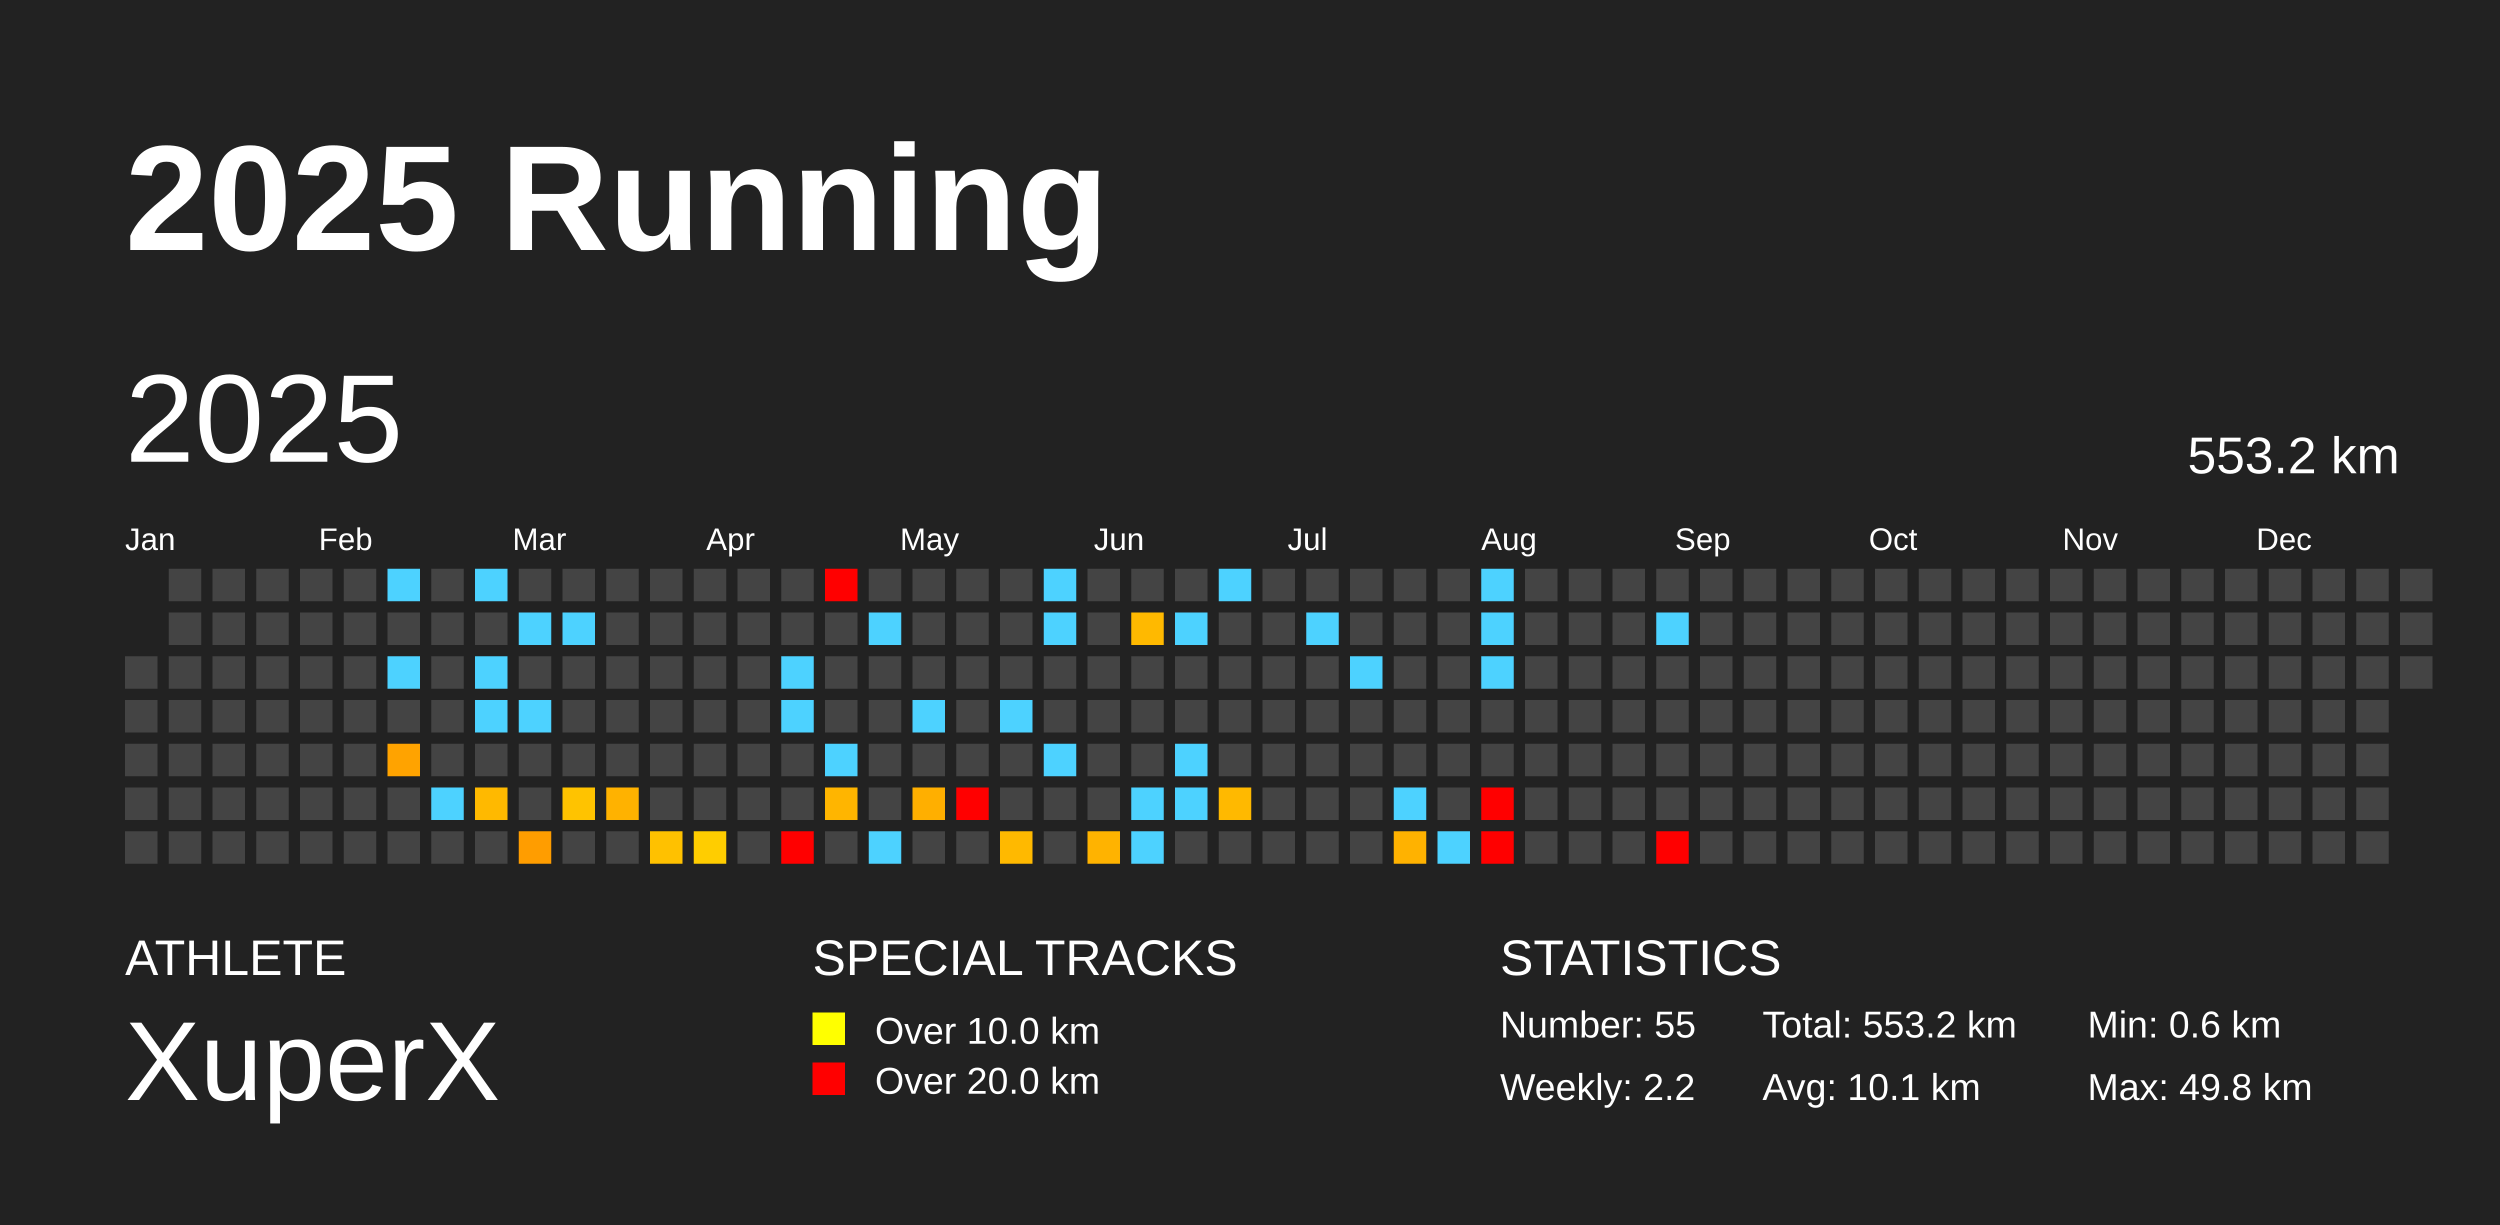
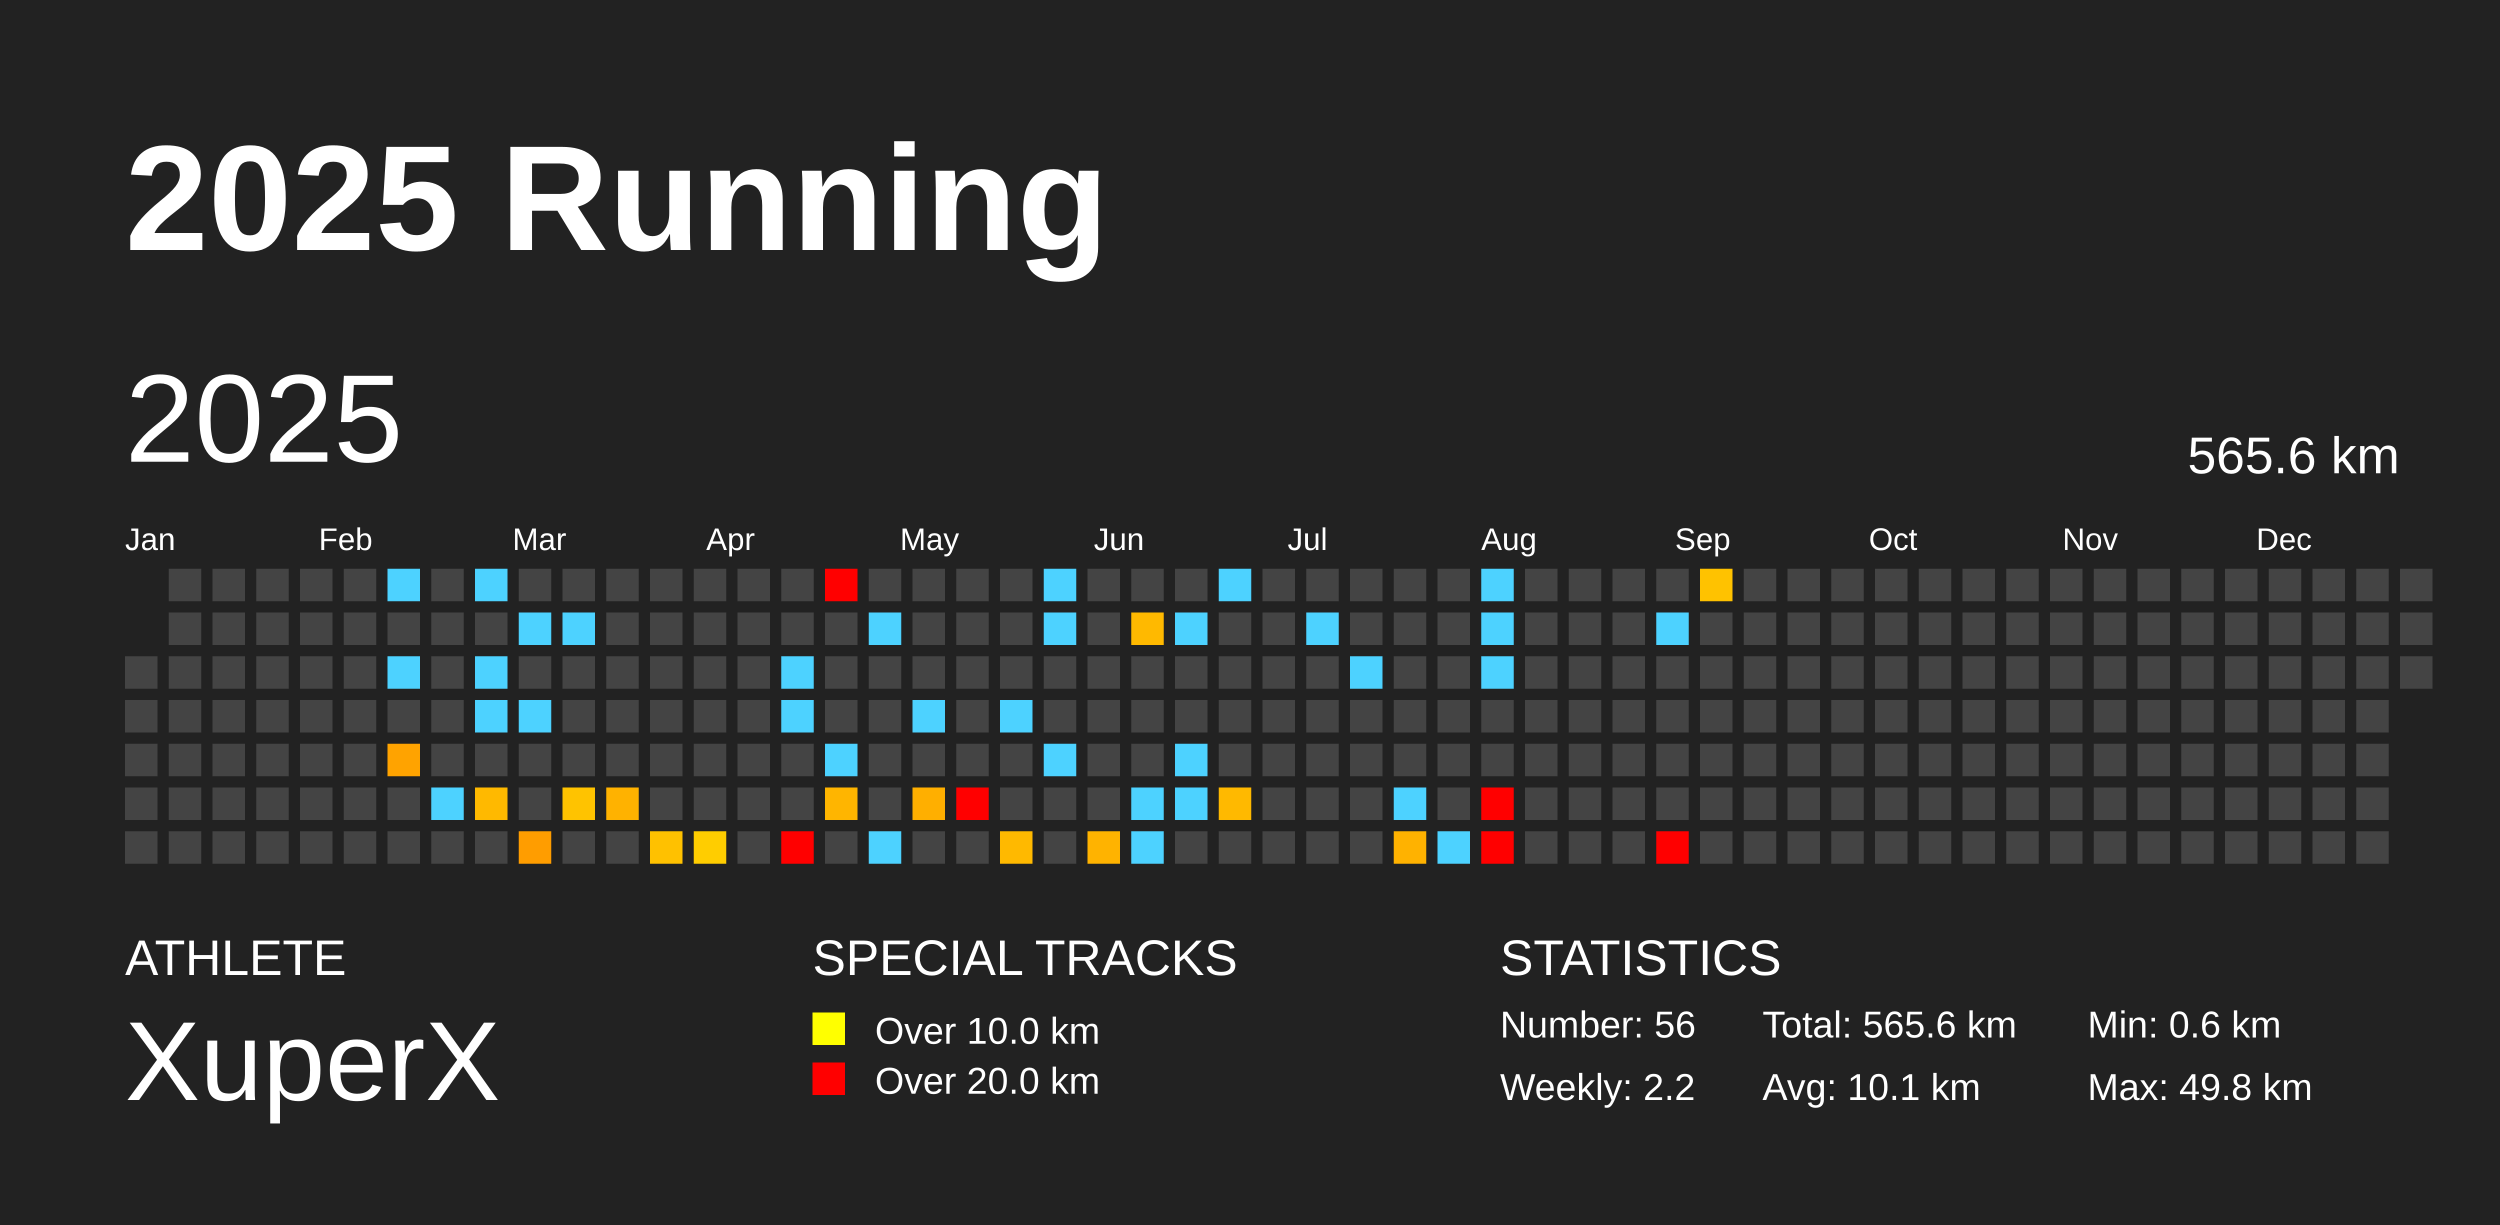
<svg xmlns="http://www.w3.org/2000/svg" baseProfile="full" height="98mm" version="1.1" viewBox="0,0,200,98" width="200mm">
  <defs />
  <rect fill="#222222" height="98" width="200" x="0" y="0" />
  <text fill="#FFFFFF" style="font-size:12px; font-family:Arial; font-weight:bold;" x="10" y="20">2025 Running</text>
  <text fill="#FFFFFF" style="font-size:4px; font-family:Arial" x="10" y="78">ATHLETE</text>
  <text fill="#FFFFFF" style="font-size:9px; font-family:Arial" x="10" y="88">XuperX</text>
  <text fill="#FFFFFF" style="font-size:4px; font-family:Arial" x="65" y="78">SPECIAL TRACKS</text>
  <rect fill="yellow" height="2.6" width="2.6" x="65" y="81" />
  <text fill="#FFFFFF" style="font-size:3px; font-family:Arial" x="70" y="83.5">Over 10.0 km</text>
  <rect fill="red" height="2.6" width="2.6" x="65" y="85" />
  <text fill="#FFFFFF" style="font-size:3px; font-family:Arial" x="70" y="87.5">Over 20.0 km</text>
  <text fill="#FFFFFF" style="font-size:4px; font-family:Arial" x="120" y="78">STATISTICS</text>
-   <text fill="#FFFFFF" style="font-size:3px; font-family:Arial" x="120" y="83">Number: 55</text>
+   <text fill="#FFFFFF" style="font-size:3px; font-family:Arial" x="120" y="83">Number: 56</text>
  <text fill="#FFFFFF" style="font-size:3px; font-family:Arial" x="120" y="88">Weekly: 2.2</text>
-   <text fill="#FFFFFF" style="font-size:3px; font-family:Arial" x="141" y="83">Total: 553.2 km</text>
+   <text fill="#FFFFFF" style="font-size:3px; font-family:Arial" x="141" y="83">Total: 565.6 km</text>
  <text fill="#FFFFFF" style="font-size:3px; font-family:Arial" x="141" y="88">Avg: 10.1 km</text>
  <text fill="#FFFFFF" style="font-size:3px; font-family:Arial" x="167" y="83">Min: 0.6 km</text>
  <text fill="#FFFFFF" style="font-size:3px; font-family:Arial" x="167" y="88">Max: 49.8 km</text>
  <text dominant-baseline="hanging" fill="#FFFFFF" style="font-size:10.0px; font-family:Arial;" x="10" y="30">2025</text>
-   <text dominant-baseline="hanging" fill="#FFFFFF" style="font-size:4.125px; font-family:Arial;" x="175" y="35">553.2 km</text>
+   <text dominant-baseline="hanging" fill="#FFFFFF" style="font-size:4.125px; font-family:Arial;" x="175" y="35">565.6 km</text>
  <text fill="#FFFFFF" style="font-size:2.5px; font-family:Arial" x="10.0" y="44">Jan</text>
  <text fill="#FFFFFF" style="font-size:2.5px; font-family:Arial" x="25.5" y="44">Feb</text>
  <text fill="#FFFFFF" style="font-size:2.5px; font-family:Arial" x="41.0" y="44">Mar</text>
  <text fill="#FFFFFF" style="font-size:2.5px; font-family:Arial" x="56.5" y="44">Apr</text>
  <text fill="#FFFFFF" style="font-size:2.5px; font-family:Arial" x="72.0" y="44">May</text>
  <text fill="#FFFFFF" style="font-size:2.5px; font-family:Arial" x="87.5" y="44">Jun</text>
  <text fill="#FFFFFF" style="font-size:2.5px; font-family:Arial" x="103.0" y="44">Jul</text>
  <text fill="#FFFFFF" style="font-size:2.5px; font-family:Arial" x="118.5" y="44">Aug</text>
  <text fill="#FFFFFF" style="font-size:2.5px; font-family:Arial" x="134.0" y="44">Sep</text>
  <text fill="#FFFFFF" style="font-size:2.5px; font-family:Arial" x="149.5" y="44">Oct</text>
  <text fill="#FFFFFF" style="font-size:2.5px; font-family:Arial" x="165.0" y="44">Nov</text>
  <text fill="#FFFFFF" style="font-size:2.5px; font-family:Arial" x="180.5" y="44">Dec</text>
  <rect fill="#444444" height="2.6" width="2.6" x="10.0" y="52.5" />
  <rect fill="#444444" height="2.6" width="2.6" x="10.0" y="56.0" />
  <rect fill="#444444" height="2.6" width="2.6" x="10.0" y="59.5" />
  <rect fill="#444444" height="2.6" width="2.6" x="10.0" y="63.0" />
  <rect fill="#444444" height="2.6" width="2.6" x="10.0" y="66.5" />
  <rect fill="#444444" height="2.6" width="2.6" x="13.5" y="45.5" />
  <rect fill="#444444" height="2.6" width="2.6" x="13.5" y="49.0" />
  <rect fill="#444444" height="2.6" width="2.6" x="13.5" y="52.5" />
  <rect fill="#444444" height="2.6" width="2.6" x="13.5" y="56.0" />
  <rect fill="#444444" height="2.6" width="2.6" x="13.5" y="59.5" />
  <rect fill="#444444" height="2.6" width="2.6" x="13.5" y="63.0" />
  <rect fill="#444444" height="2.6" width="2.6" x="13.5" y="66.5" />
  <rect fill="#444444" height="2.6" width="2.6" x="17.0" y="45.5" />
  <rect fill="#444444" height="2.6" width="2.6" x="17.0" y="49.0" />
  <rect fill="#444444" height="2.6" width="2.6" x="17.0" y="52.5" />
  <rect fill="#444444" height="2.6" width="2.6" x="17.0" y="56.0" />
  <rect fill="#444444" height="2.6" width="2.6" x="17.0" y="59.5" />
  <rect fill="#444444" height="2.6" width="2.6" x="17.0" y="63.0" />
  <rect fill="#444444" height="2.6" width="2.6" x="17.0" y="66.5" />
  <rect fill="#444444" height="2.6" width="2.6" x="20.5" y="45.5" />
  <rect fill="#444444" height="2.6" width="2.6" x="20.5" y="49.0" />
  <rect fill="#444444" height="2.6" width="2.6" x="20.5" y="52.5" />
  <rect fill="#444444" height="2.6" width="2.6" x="20.5" y="56.0" />
  <rect fill="#444444" height="2.6" width="2.6" x="20.5" y="59.5" />
  <rect fill="#444444" height="2.6" width="2.6" x="20.5" y="63.0" />
  <rect fill="#444444" height="2.6" width="2.6" x="20.5" y="66.5" />
  <rect fill="#444444" height="2.6" width="2.6" x="24.0" y="45.5" />
  <rect fill="#444444" height="2.6" width="2.6" x="24.0" y="49.0" />
  <rect fill="#444444" height="2.6" width="2.6" x="24.0" y="52.5" />
  <rect fill="#444444" height="2.6" width="2.6" x="24.0" y="56.0" />
  <rect fill="#444444" height="2.6" width="2.6" x="24.0" y="59.5" />
  <rect fill="#444444" height="2.6" width="2.6" x="24.0" y="63.0" />
  <rect fill="#444444" height="2.6" width="2.6" x="24.0" y="66.5" />
  <rect fill="#444444" height="2.6" width="2.6" x="27.5" y="45.5" />
  <rect fill="#444444" height="2.6" width="2.6" x="27.5" y="49.0" />
  <rect fill="#444444" height="2.6" width="2.6" x="27.5" y="52.5" />
  <rect fill="#444444" height="2.6" width="2.6" x="27.5" y="56.0" />
  <rect fill="#444444" height="2.6" width="2.6" x="27.5" y="59.5" />
  <rect fill="#444444" height="2.6" width="2.6" x="27.5" y="63.0" />
  <rect fill="#444444" height="2.6" width="2.6" x="27.5" y="66.5" />
  <rect fill="#4dd2ff" height="2.6" width="2.6" x="31.0" y="45.5" />
  <rect fill="#444444" height="2.6" width="2.6" x="31.0" y="49.0" />
  <rect fill="#4dd2ff" height="2.6" width="2.6" x="31.0" y="52.5" />
  <rect fill="#444444" height="2.6" width="2.6" x="31.0" y="56.0" />
  <rect fill="#ffa300" height="2.6" width="2.6" x="31.0" y="59.5" />
  <rect fill="#444444" height="2.6" width="2.6" x="31.0" y="63.0" />
  <rect fill="#444444" height="2.6" width="2.6" x="31.0" y="66.5" />
  <rect fill="#444444" height="2.6" width="2.6" x="34.5" y="45.5" />
  <rect fill="#444444" height="2.6" width="2.6" x="34.5" y="49.0" />
  <rect fill="#444444" height="2.6" width="2.6" x="34.5" y="52.5" />
  <rect fill="#444444" height="2.6" width="2.6" x="34.5" y="56.0" />
  <rect fill="#444444" height="2.6" width="2.6" x="34.5" y="59.5" />
  <rect fill="#4dd2ff" height="2.6" width="2.6" x="34.5" y="63.0" />
  <rect fill="#444444" height="2.6" width="2.6" x="34.5" y="66.5" />
  <rect fill="#4dd2ff" height="2.6" width="2.6" x="38.0" y="45.5" />
  <rect fill="#444444" height="2.6" width="2.6" x="38.0" y="49.0" />
  <rect fill="#4dd2ff" height="2.6" width="2.6" x="38.0" y="52.5" />
  <rect fill="#4dd2ff" height="2.6" width="2.6" x="38.0" y="56.0" />
  <rect fill="#444444" height="2.6" width="2.6" x="38.0" y="59.5" />
  <rect fill="#ffb900" height="2.6" width="2.6" x="38.0" y="63.0" />
  <rect fill="#444444" height="2.6" width="2.6" x="38.0" y="66.5" />
  <rect fill="#444444" height="2.6" width="2.6" x="41.5" y="45.5" />
  <rect fill="#4dd2ff" height="2.6" width="2.6" x="41.5" y="49.0" />
  <rect fill="#444444" height="2.6" width="2.6" x="41.5" y="52.5" />
  <rect fill="#4dd2ff" height="2.6" width="2.6" x="41.5" y="56.0" />
  <rect fill="#444444" height="2.6" width="2.6" x="41.5" y="59.5" />
  <rect fill="#444444" height="2.6" width="2.6" x="41.5" y="63.0" />
  <rect fill="#ff9d00" height="2.6" width="2.6" x="41.5" y="66.5" />
  <rect fill="#444444" height="2.6" width="2.6" x="45.0" y="45.5" />
  <rect fill="#4dd2ff" height="2.6" width="2.6" x="45.0" y="49.0" />
  <rect fill="#444444" height="2.6" width="2.6" x="45.0" y="52.5" />
  <rect fill="#444444" height="2.6" width="2.6" x="45.0" y="56.0" />
  <rect fill="#444444" height="2.6" width="2.6" x="45.0" y="59.5" />
  <rect fill="#ffc300" height="2.6" width="2.6" x="45.0" y="63.0" />
  <rect fill="#444444" height="2.6" width="2.6" x="45.0" y="66.5" />
  <rect fill="#444444" height="2.6" width="2.6" x="48.5" y="45.5" />
  <rect fill="#444444" height="2.6" width="2.6" x="48.5" y="49.0" />
  <rect fill="#444444" height="2.6" width="2.6" x="48.5" y="52.5" />
  <rect fill="#444444" height="2.6" width="2.6" x="48.5" y="56.0" />
  <rect fill="#444444" height="2.6" width="2.6" x="48.5" y="59.5" />
  <rect fill="#ffb200" height="2.6" width="2.6" x="48.5" y="63.0" />
  <rect fill="#444444" height="2.6" width="2.6" x="48.5" y="66.5" />
  <rect fill="#444444" height="2.6" width="2.6" x="52.0" y="45.5" />
  <rect fill="#444444" height="2.6" width="2.6" x="52.0" y="49.0" />
  <rect fill="#444444" height="2.6" width="2.6" x="52.0" y="52.5" />
  <rect fill="#444444" height="2.6" width="2.6" x="52.0" y="56.0" />
  <rect fill="#444444" height="2.6" width="2.6" x="52.0" y="59.5" />
  <rect fill="#444444" height="2.6" width="2.6" x="52.0" y="63.0" />
  <rect fill="#ffc100" height="2.6" width="2.6" x="52.0" y="66.5" />
  <rect fill="#444444" height="2.6" width="2.6" x="55.5" y="45.5" />
  <rect fill="#444444" height="2.6" width="2.6" x="55.5" y="49.0" />
  <rect fill="#444444" height="2.6" width="2.6" x="55.5" y="52.5" />
  <rect fill="#444444" height="2.6" width="2.6" x="55.5" y="56.0" />
  <rect fill="#444444" height="2.6" width="2.6" x="55.5" y="59.5" />
  <rect fill="#444444" height="2.6" width="2.6" x="55.5" y="63.0" />
  <rect fill="#ffcd00" height="2.6" width="2.6" x="55.5" y="66.5" />
  <rect fill="#444444" height="2.6" width="2.6" x="59.0" y="45.5" />
  <rect fill="#444444" height="2.6" width="2.6" x="59.0" y="49.0" />
  <rect fill="#444444" height="2.6" width="2.6" x="59.0" y="52.5" />
  <rect fill="#444444" height="2.6" width="2.6" x="59.0" y="56.0" />
  <rect fill="#444444" height="2.6" width="2.6" x="59.0" y="59.5" />
  <rect fill="#444444" height="2.6" width="2.6" x="59.0" y="63.0" />
  <rect fill="#444444" height="2.6" width="2.6" x="59.0" y="66.5" />
  <rect fill="#444444" height="2.6" width="2.6" x="62.5" y="45.5" />
  <rect fill="#444444" height="2.6" width="2.6" x="62.5" y="49.0" />
  <rect fill="#4dd2ff" height="2.6" width="2.6" x="62.5" y="52.5" />
  <rect fill="#4dd2ff" height="2.6" width="2.6" x="62.5" y="56.0" />
  <rect fill="#444444" height="2.6" width="2.6" x="62.5" y="59.5" />
  <rect fill="#444444" height="2.6" width="2.6" x="62.5" y="63.0" />
  <rect fill="red" height="2.6" width="2.6" x="62.5" y="66.5" />
  <rect fill="red" height="2.6" width="2.6" x="66.0" y="45.5" />
  <rect fill="#444444" height="2.6" width="2.6" x="66.0" y="49.0" />
  <rect fill="#444444" height="2.6" width="2.6" x="66.0" y="52.5" />
  <rect fill="#444444" height="2.6" width="2.6" x="66.0" y="56.0" />
  <rect fill="#4dd2ff" height="2.6" width="2.6" x="66.0" y="59.5" />
  <rect fill="#ffb500" height="2.6" width="2.6" x="66.0" y="63.0" />
  <rect fill="#444444" height="2.6" width="2.6" x="66.0" y="66.5" />
  <rect fill="#444444" height="2.6" width="2.6" x="69.5" y="45.5" />
  <rect fill="#4dd2ff" height="2.6" width="2.6" x="69.5" y="49.0" />
  <rect fill="#444444" height="2.6" width="2.6" x="69.5" y="52.5" />
  <rect fill="#444444" height="2.6" width="2.6" x="69.5" y="56.0" />
  <rect fill="#444444" height="2.6" width="2.6" x="69.5" y="59.5" />
  <rect fill="#444444" height="2.6" width="2.6" x="69.5" y="63.0" />
  <rect fill="#4dd2ff" height="2.6" width="2.6" x="69.5" y="66.5" />
  <rect fill="#444444" height="2.6" width="2.6" x="73.0" y="45.5" />
  <rect fill="#444444" height="2.6" width="2.6" x="73.0" y="49.0" />
  <rect fill="#444444" height="2.6" width="2.6" x="73.0" y="52.5" />
  <rect fill="#4dd2ff" height="2.6" width="2.6" x="73.0" y="56.0" />
  <rect fill="#444444" height="2.6" width="2.6" x="73.0" y="59.5" />
  <rect fill="#ffaf00" height="2.6" width="2.6" x="73.0" y="63.0" />
  <rect fill="#444444" height="2.6" width="2.6" x="73.0" y="66.5" />
  <rect fill="#444444" height="2.6" width="2.6" x="76.5" y="45.5" />
  <rect fill="#444444" height="2.6" width="2.6" x="76.5" y="49.0" />
  <rect fill="#444444" height="2.6" width="2.6" x="76.5" y="52.5" />
  <rect fill="#444444" height="2.6" width="2.6" x="76.5" y="56.0" />
  <rect fill="#444444" height="2.6" width="2.6" x="76.5" y="59.5" />
  <rect fill="red" height="2.6" width="2.6" x="76.5" y="63.0" />
  <rect fill="#444444" height="2.6" width="2.6" x="76.5" y="66.5" />
  <rect fill="#444444" height="2.6" width="2.6" x="80.0" y="45.5" />
  <rect fill="#444444" height="2.6" width="2.6" x="80.0" y="49.0" />
  <rect fill="#444444" height="2.6" width="2.6" x="80.0" y="52.5" />
  <rect fill="#4dd2ff" height="2.6" width="2.6" x="80.0" y="56.0" />
  <rect fill="#444444" height="2.6" width="2.6" x="80.0" y="59.5" />
  <rect fill="#444444" height="2.6" width="2.6" x="80.0" y="63.0" />
  <rect fill="#ffb900" height="2.6" width="2.6" x="80.0" y="66.5" />
  <rect fill="#4dd2ff" height="2.6" width="2.6" x="83.5" y="45.5" />
  <rect fill="#4dd2ff" height="2.6" width="2.6" x="83.5" y="49.0" />
  <rect fill="#444444" height="2.6" width="2.6" x="83.5" y="52.5" />
  <rect fill="#444444" height="2.6" width="2.6" x="83.5" y="56.0" />
  <rect fill="#4dd2ff" height="2.6" width="2.6" x="83.5" y="59.5" />
  <rect fill="#444444" height="2.6" width="2.6" x="83.5" y="63.0" />
  <rect fill="#444444" height="2.6" width="2.6" x="83.5" y="66.5" />
  <rect fill="#444444" height="2.6" width="2.6" x="87.0" y="45.5" />
  <rect fill="#444444" height="2.6" width="2.6" x="87.0" y="49.0" />
  <rect fill="#444444" height="2.6" width="2.6" x="87.0" y="52.5" />
  <rect fill="#444444" height="2.6" width="2.6" x="87.0" y="56.0" />
  <rect fill="#444444" height="2.6" width="2.6" x="87.0" y="59.5" />
  <rect fill="#444444" height="2.6" width="2.6" x="87.0" y="63.0" />
  <rect fill="#ffb300" height="2.6" width="2.6" x="87.0" y="66.5" />
  <rect fill="#444444" height="2.6" width="2.6" x="90.5" y="45.5" />
  <rect fill="#ffb900" height="2.6" width="2.6" x="90.5" y="49.0" />
  <rect fill="#444444" height="2.6" width="2.6" x="90.5" y="52.5" />
  <rect fill="#444444" height="2.6" width="2.6" x="90.5" y="56.0" />
  <rect fill="#444444" height="2.6" width="2.6" x="90.5" y="59.5" />
  <rect fill="#4dd2ff" height="2.6" width="2.6" x="90.5" y="63.0" />
  <rect fill="#4dd2ff" height="2.6" width="2.6" x="90.5" y="66.5" />
  <rect fill="#444444" height="2.6" width="2.6" x="94.0" y="45.5" />
  <rect fill="#4dd2ff" height="2.6" width="2.6" x="94.0" y="49.0" />
  <rect fill="#444444" height="2.6" width="2.6" x="94.0" y="52.5" />
  <rect fill="#444444" height="2.6" width="2.6" x="94.0" y="56.0" />
  <rect fill="#4dd2ff" height="2.6" width="2.6" x="94.0" y="59.5" />
  <rect fill="#4dd2ff" height="2.6" width="2.6" x="94.0" y="63.0" />
  <rect fill="#444444" height="2.6" width="2.6" x="94.0" y="66.5" />
  <rect fill="#4dd2ff" height="2.6" width="2.6" x="97.5" y="45.5" />
  <rect fill="#444444" height="2.6" width="2.6" x="97.5" y="49.0" />
  <rect fill="#444444" height="2.6" width="2.6" x="97.5" y="52.5" />
  <rect fill="#444444" height="2.6" width="2.6" x="97.5" y="56.0" />
  <rect fill="#444444" height="2.6" width="2.6" x="97.5" y="59.5" />
  <rect fill="#ffb900" height="2.6" width="2.6" x="97.5" y="63.0" />
  <rect fill="#444444" height="2.6" width="2.6" x="97.5" y="66.5" />
  <rect fill="#444444" height="2.6" width="2.6" x="101.0" y="45.5" />
  <rect fill="#444444" height="2.6" width="2.6" x="101.0" y="49.0" />
  <rect fill="#444444" height="2.6" width="2.6" x="101.0" y="52.5" />
  <rect fill="#444444" height="2.6" width="2.6" x="101.0" y="56.0" />
  <rect fill="#444444" height="2.6" width="2.6" x="101.0" y="59.5" />
  <rect fill="#444444" height="2.6" width="2.6" x="101.0" y="63.0" />
  <rect fill="#444444" height="2.6" width="2.6" x="101.0" y="66.5" />
  <rect fill="#444444" height="2.6" width="2.6" x="104.5" y="45.5" />
  <rect fill="#4dd2ff" height="2.6" width="2.6" x="104.5" y="49.0" />
  <rect fill="#444444" height="2.6" width="2.6" x="104.5" y="52.5" />
  <rect fill="#444444" height="2.6" width="2.6" x="104.5" y="56.0" />
  <rect fill="#444444" height="2.6" width="2.6" x="104.5" y="59.5" />
  <rect fill="#444444" height="2.6" width="2.6" x="104.5" y="63.0" />
  <rect fill="#444444" height="2.6" width="2.6" x="104.5" y="66.5" />
  <rect fill="#444444" height="2.6" width="2.6" x="108.0" y="45.5" />
  <rect fill="#444444" height="2.6" width="2.6" x="108.0" y="49.0" />
  <rect fill="#4dd2ff" height="2.6" width="2.6" x="108.0" y="52.5" />
  <rect fill="#444444" height="2.6" width="2.6" x="108.0" y="56.0" />
  <rect fill="#444444" height="2.6" width="2.6" x="108.0" y="59.5" />
  <rect fill="#444444" height="2.6" width="2.6" x="108.0" y="63.0" />
  <rect fill="#444444" height="2.6" width="2.6" x="108.0" y="66.5" />
  <rect fill="#444444" height="2.6" width="2.6" x="111.5" y="45.5" />
  <rect fill="#444444" height="2.6" width="2.6" x="111.5" y="49.0" />
  <rect fill="#444444" height="2.6" width="2.6" x="111.5" y="52.5" />
  <rect fill="#444444" height="2.6" width="2.6" x="111.5" y="56.0" />
  <rect fill="#444444" height="2.6" width="2.6" x="111.5" y="59.5" />
  <rect fill="#4dd2ff" height="2.6" width="2.6" x="111.5" y="63.0" />
  <rect fill="#ffb200" height="2.6" width="2.6" x="111.5" y="66.5" />
  <rect fill="#444444" height="2.6" width="2.6" x="115.0" y="45.5" />
  <rect fill="#444444" height="2.6" width="2.6" x="115.0" y="49.0" />
  <rect fill="#444444" height="2.6" width="2.6" x="115.0" y="52.5" />
  <rect fill="#444444" height="2.6" width="2.6" x="115.0" y="56.0" />
  <rect fill="#444444" height="2.6" width="2.6" x="115.0" y="59.5" />
  <rect fill="#444444" height="2.6" width="2.6" x="115.0" y="63.0" />
  <rect fill="#4dd2ff" height="2.6" width="2.6" x="115.0" y="66.5" />
  <rect fill="#4dd2ff" height="2.6" width="2.6" x="118.5" y="45.5" />
  <rect fill="#4dd2ff" height="2.6" width="2.6" x="118.5" y="49.0" />
  <rect fill="#4dd2ff" height="2.6" width="2.6" x="118.5" y="52.5" />
  <rect fill="#444444" height="2.6" width="2.6" x="118.5" y="56.0" />
  <rect fill="#444444" height="2.6" width="2.6" x="118.5" y="59.5" />
  <rect fill="red" height="2.6" width="2.6" x="118.5" y="63.0" />
  <rect fill="red" height="2.6" width="2.6" x="118.5" y="66.5" />
  <rect fill="#444444" height="2.6" width="2.6" x="122.0" y="45.5" />
  <rect fill="#444444" height="2.6" width="2.6" x="122.0" y="49.0" />
  <rect fill="#444444" height="2.6" width="2.6" x="122.0" y="52.5" />
  <rect fill="#444444" height="2.6" width="2.6" x="122.0" y="56.0" />
  <rect fill="#444444" height="2.6" width="2.6" x="122.0" y="59.5" />
  <rect fill="#444444" height="2.6" width="2.6" x="122.0" y="63.0" />
  <rect fill="#444444" height="2.6" width="2.6" x="122.0" y="66.5" />
  <rect fill="#444444" height="2.6" width="2.6" x="125.5" y="45.5" />
  <rect fill="#444444" height="2.6" width="2.6" x="125.5" y="49.0" />
  <rect fill="#444444" height="2.6" width="2.6" x="125.5" y="52.5" />
  <rect fill="#444444" height="2.6" width="2.6" x="125.5" y="56.0" />
  <rect fill="#444444" height="2.6" width="2.6" x="125.5" y="59.5" />
  <rect fill="#444444" height="2.6" width="2.6" x="125.5" y="63.0" />
  <rect fill="#444444" height="2.6" width="2.6" x="125.5" y="66.5" />
  <rect fill="#444444" height="2.6" width="2.6" x="129.0" y="45.5" />
  <rect fill="#444444" height="2.6" width="2.6" x="129.0" y="49.0" />
  <rect fill="#444444" height="2.6" width="2.6" x="129.0" y="52.5" />
  <rect fill="#444444" height="2.6" width="2.6" x="129.0" y="56.0" />
  <rect fill="#444444" height="2.6" width="2.6" x="129.0" y="59.5" />
  <rect fill="#444444" height="2.6" width="2.6" x="129.0" y="63.0" />
  <rect fill="#444444" height="2.6" width="2.6" x="129.0" y="66.5" />
  <rect fill="#444444" height="2.6" width="2.6" x="132.5" y="45.5" />
  <rect fill="#4dd2ff" height="2.6" width="2.6" x="132.5" y="49.0" />
  <rect fill="#444444" height="2.6" width="2.6" x="132.5" y="52.5" />
  <rect fill="#444444" height="2.6" width="2.6" x="132.5" y="56.0" />
  <rect fill="#444444" height="2.6" width="2.6" x="132.5" y="59.5" />
  <rect fill="#444444" height="2.6" width="2.6" x="132.5" y="63.0" />
  <rect fill="red" height="2.6" width="2.6" x="132.5" y="66.5" />
-   <rect fill="#444444" height="2.6" width="2.6" x="136.0" y="45.5" />
+   <rect fill="#ffc200" height="2.6" width="2.6" x="136.0" y="45.5" />
  <rect fill="#444444" height="2.6" width="2.6" x="136.0" y="49.0" />
  <rect fill="#444444" height="2.6" width="2.6" x="136.0" y="52.5" />
  <rect fill="#444444" height="2.6" width="2.6" x="136.0" y="56.0" />
  <rect fill="#444444" height="2.6" width="2.6" x="136.0" y="59.5" />
  <rect fill="#444444" height="2.6" width="2.6" x="136.0" y="63.0" />
  <rect fill="#444444" height="2.6" width="2.6" x="136.0" y="66.5" />
  <rect fill="#444444" height="2.6" width="2.6" x="139.5" y="45.5" />
  <rect fill="#444444" height="2.6" width="2.6" x="139.5" y="49.0" />
  <rect fill="#444444" height="2.6" width="2.6" x="139.5" y="52.5" />
  <rect fill="#444444" height="2.6" width="2.6" x="139.5" y="56.0" />
  <rect fill="#444444" height="2.6" width="2.6" x="139.5" y="59.5" />
  <rect fill="#444444" height="2.6" width="2.6" x="139.5" y="63.0" />
  <rect fill="#444444" height="2.6" width="2.6" x="139.5" y="66.5" />
  <rect fill="#444444" height="2.6" width="2.6" x="143.0" y="45.5" />
  <rect fill="#444444" height="2.6" width="2.6" x="143.0" y="49.0" />
  <rect fill="#444444" height="2.6" width="2.6" x="143.0" y="52.5" />
  <rect fill="#444444" height="2.6" width="2.6" x="143.0" y="56.0" />
  <rect fill="#444444" height="2.6" width="2.6" x="143.0" y="59.5" />
  <rect fill="#444444" height="2.6" width="2.6" x="143.0" y="63.0" />
  <rect fill="#444444" height="2.6" width="2.6" x="143.0" y="66.5" />
  <rect fill="#444444" height="2.6" width="2.6" x="146.5" y="45.5" />
  <rect fill="#444444" height="2.6" width="2.6" x="146.5" y="49.0" />
  <rect fill="#444444" height="2.6" width="2.6" x="146.5" y="52.5" />
  <rect fill="#444444" height="2.6" width="2.6" x="146.5" y="56.0" />
  <rect fill="#444444" height="2.6" width="2.6" x="146.5" y="59.5" />
  <rect fill="#444444" height="2.6" width="2.6" x="146.5" y="63.0" />
  <rect fill="#444444" height="2.6" width="2.6" x="146.5" y="66.5" />
  <rect fill="#444444" height="2.6" width="2.6" x="150.0" y="45.5" />
  <rect fill="#444444" height="2.6" width="2.6" x="150.0" y="49.0" />
  <rect fill="#444444" height="2.6" width="2.6" x="150.0" y="52.5" />
  <rect fill="#444444" height="2.6" width="2.6" x="150.0" y="56.0" />
  <rect fill="#444444" height="2.6" width="2.6" x="150.0" y="59.5" />
  <rect fill="#444444" height="2.6" width="2.6" x="150.0" y="63.0" />
  <rect fill="#444444" height="2.6" width="2.6" x="150.0" y="66.5" />
  <rect fill="#444444" height="2.6" width="2.6" x="153.5" y="45.5" />
  <rect fill="#444444" height="2.6" width="2.6" x="153.5" y="49.0" />
  <rect fill="#444444" height="2.6" width="2.6" x="153.5" y="52.5" />
  <rect fill="#444444" height="2.6" width="2.6" x="153.5" y="56.0" />
  <rect fill="#444444" height="2.6" width="2.6" x="153.5" y="59.5" />
  <rect fill="#444444" height="2.6" width="2.6" x="153.5" y="63.0" />
  <rect fill="#444444" height="2.6" width="2.6" x="153.5" y="66.5" />
  <rect fill="#444444" height="2.6" width="2.6" x="157.0" y="45.5" />
  <rect fill="#444444" height="2.6" width="2.6" x="157.0" y="49.0" />
  <rect fill="#444444" height="2.6" width="2.6" x="157.0" y="52.5" />
  <rect fill="#444444" height="2.6" width="2.6" x="157.0" y="56.0" />
  <rect fill="#444444" height="2.6" width="2.6" x="157.0" y="59.5" />
  <rect fill="#444444" height="2.6" width="2.6" x="157.0" y="63.0" />
  <rect fill="#444444" height="2.6" width="2.6" x="157.0" y="66.5" />
  <rect fill="#444444" height="2.6" width="2.6" x="160.5" y="45.5" />
  <rect fill="#444444" height="2.6" width="2.6" x="160.5" y="49.0" />
  <rect fill="#444444" height="2.6" width="2.6" x="160.5" y="52.5" />
  <rect fill="#444444" height="2.6" width="2.6" x="160.5" y="56.0" />
  <rect fill="#444444" height="2.6" width="2.6" x="160.5" y="59.5" />
  <rect fill="#444444" height="2.6" width="2.6" x="160.5" y="63.0" />
  <rect fill="#444444" height="2.6" width="2.6" x="160.5" y="66.5" />
  <rect fill="#444444" height="2.6" width="2.6" x="164.0" y="45.5" />
  <rect fill="#444444" height="2.6" width="2.6" x="164.0" y="49.0" />
  <rect fill="#444444" height="2.6" width="2.6" x="164.0" y="52.5" />
  <rect fill="#444444" height="2.6" width="2.6" x="164.0" y="56.0" />
  <rect fill="#444444" height="2.6" width="2.6" x="164.0" y="59.5" />
  <rect fill="#444444" height="2.6" width="2.6" x="164.0" y="63.0" />
  <rect fill="#444444" height="2.6" width="2.6" x="164.0" y="66.5" />
  <rect fill="#444444" height="2.6" width="2.6" x="167.5" y="45.5" />
  <rect fill="#444444" height="2.6" width="2.6" x="167.5" y="49.0" />
  <rect fill="#444444" height="2.6" width="2.6" x="167.5" y="52.5" />
  <rect fill="#444444" height="2.6" width="2.6" x="167.5" y="56.0" />
  <rect fill="#444444" height="2.6" width="2.6" x="167.5" y="59.5" />
  <rect fill="#444444" height="2.6" width="2.6" x="167.5" y="63.0" />
  <rect fill="#444444" height="2.6" width="2.6" x="167.5" y="66.5" />
  <rect fill="#444444" height="2.6" width="2.6" x="171.0" y="45.5" />
  <rect fill="#444444" height="2.6" width="2.6" x="171.0" y="49.0" />
  <rect fill="#444444" height="2.6" width="2.6" x="171.0" y="52.5" />
  <rect fill="#444444" height="2.6" width="2.6" x="171.0" y="56.0" />
  <rect fill="#444444" height="2.6" width="2.6" x="171.0" y="59.5" />
  <rect fill="#444444" height="2.6" width="2.6" x="171.0" y="63.0" />
  <rect fill="#444444" height="2.6" width="2.6" x="171.0" y="66.5" />
  <rect fill="#444444" height="2.6" width="2.6" x="174.5" y="45.5" />
  <rect fill="#444444" height="2.6" width="2.6" x="174.5" y="49.0" />
  <rect fill="#444444" height="2.6" width="2.6" x="174.5" y="52.5" />
  <rect fill="#444444" height="2.6" width="2.6" x="174.5" y="56.0" />
  <rect fill="#444444" height="2.6" width="2.6" x="174.5" y="59.5" />
  <rect fill="#444444" height="2.6" width="2.6" x="174.5" y="63.0" />
  <rect fill="#444444" height="2.6" width="2.6" x="174.5" y="66.5" />
  <rect fill="#444444" height="2.6" width="2.6" x="178.0" y="45.5" />
  <rect fill="#444444" height="2.6" width="2.6" x="178.0" y="49.0" />
  <rect fill="#444444" height="2.6" width="2.6" x="178.0" y="52.5" />
  <rect fill="#444444" height="2.6" width="2.6" x="178.0" y="56.0" />
  <rect fill="#444444" height="2.6" width="2.6" x="178.0" y="59.5" />
  <rect fill="#444444" height="2.6" width="2.6" x="178.0" y="63.0" />
  <rect fill="#444444" height="2.6" width="2.6" x="178.0" y="66.5" />
  <rect fill="#444444" height="2.6" width="2.6" x="181.5" y="45.5" />
  <rect fill="#444444" height="2.6" width="2.6" x="181.5" y="49.0" />
  <rect fill="#444444" height="2.6" width="2.6" x="181.5" y="52.5" />
  <rect fill="#444444" height="2.6" width="2.6" x="181.5" y="56.0" />
  <rect fill="#444444" height="2.6" width="2.6" x="181.5" y="59.5" />
  <rect fill="#444444" height="2.6" width="2.6" x="181.5" y="63.0" />
  <rect fill="#444444" height="2.6" width="2.6" x="181.5" y="66.5" />
  <rect fill="#444444" height="2.6" width="2.6" x="185.0" y="45.5" />
  <rect fill="#444444" height="2.6" width="2.6" x="185.0" y="49.0" />
  <rect fill="#444444" height="2.6" width="2.6" x="185.0" y="52.5" />
  <rect fill="#444444" height="2.6" width="2.6" x="185.0" y="56.0" />
  <rect fill="#444444" height="2.6" width="2.6" x="185.0" y="59.5" />
  <rect fill="#444444" height="2.6" width="2.6" x="185.0" y="63.0" />
  <rect fill="#444444" height="2.6" width="2.6" x="185.0" y="66.5" />
  <rect fill="#444444" height="2.6" width="2.6" x="188.5" y="45.5" />
  <rect fill="#444444" height="2.6" width="2.6" x="188.5" y="49.0" />
  <rect fill="#444444" height="2.6" width="2.6" x="188.5" y="52.5" />
  <rect fill="#444444" height="2.6" width="2.6" x="188.5" y="56.0" />
  <rect fill="#444444" height="2.6" width="2.6" x="188.5" y="59.5" />
  <rect fill="#444444" height="2.6" width="2.6" x="188.5" y="63.0" />
  <rect fill="#444444" height="2.6" width="2.6" x="188.5" y="66.5" />
  <rect fill="#444444" height="2.6" width="2.6" x="192.0" y="45.5" />
  <rect fill="#444444" height="2.6" width="2.6" x="192.0" y="49.0" />
  <rect fill="#444444" height="2.6" width="2.6" x="192.0" y="52.5" />
</svg>
